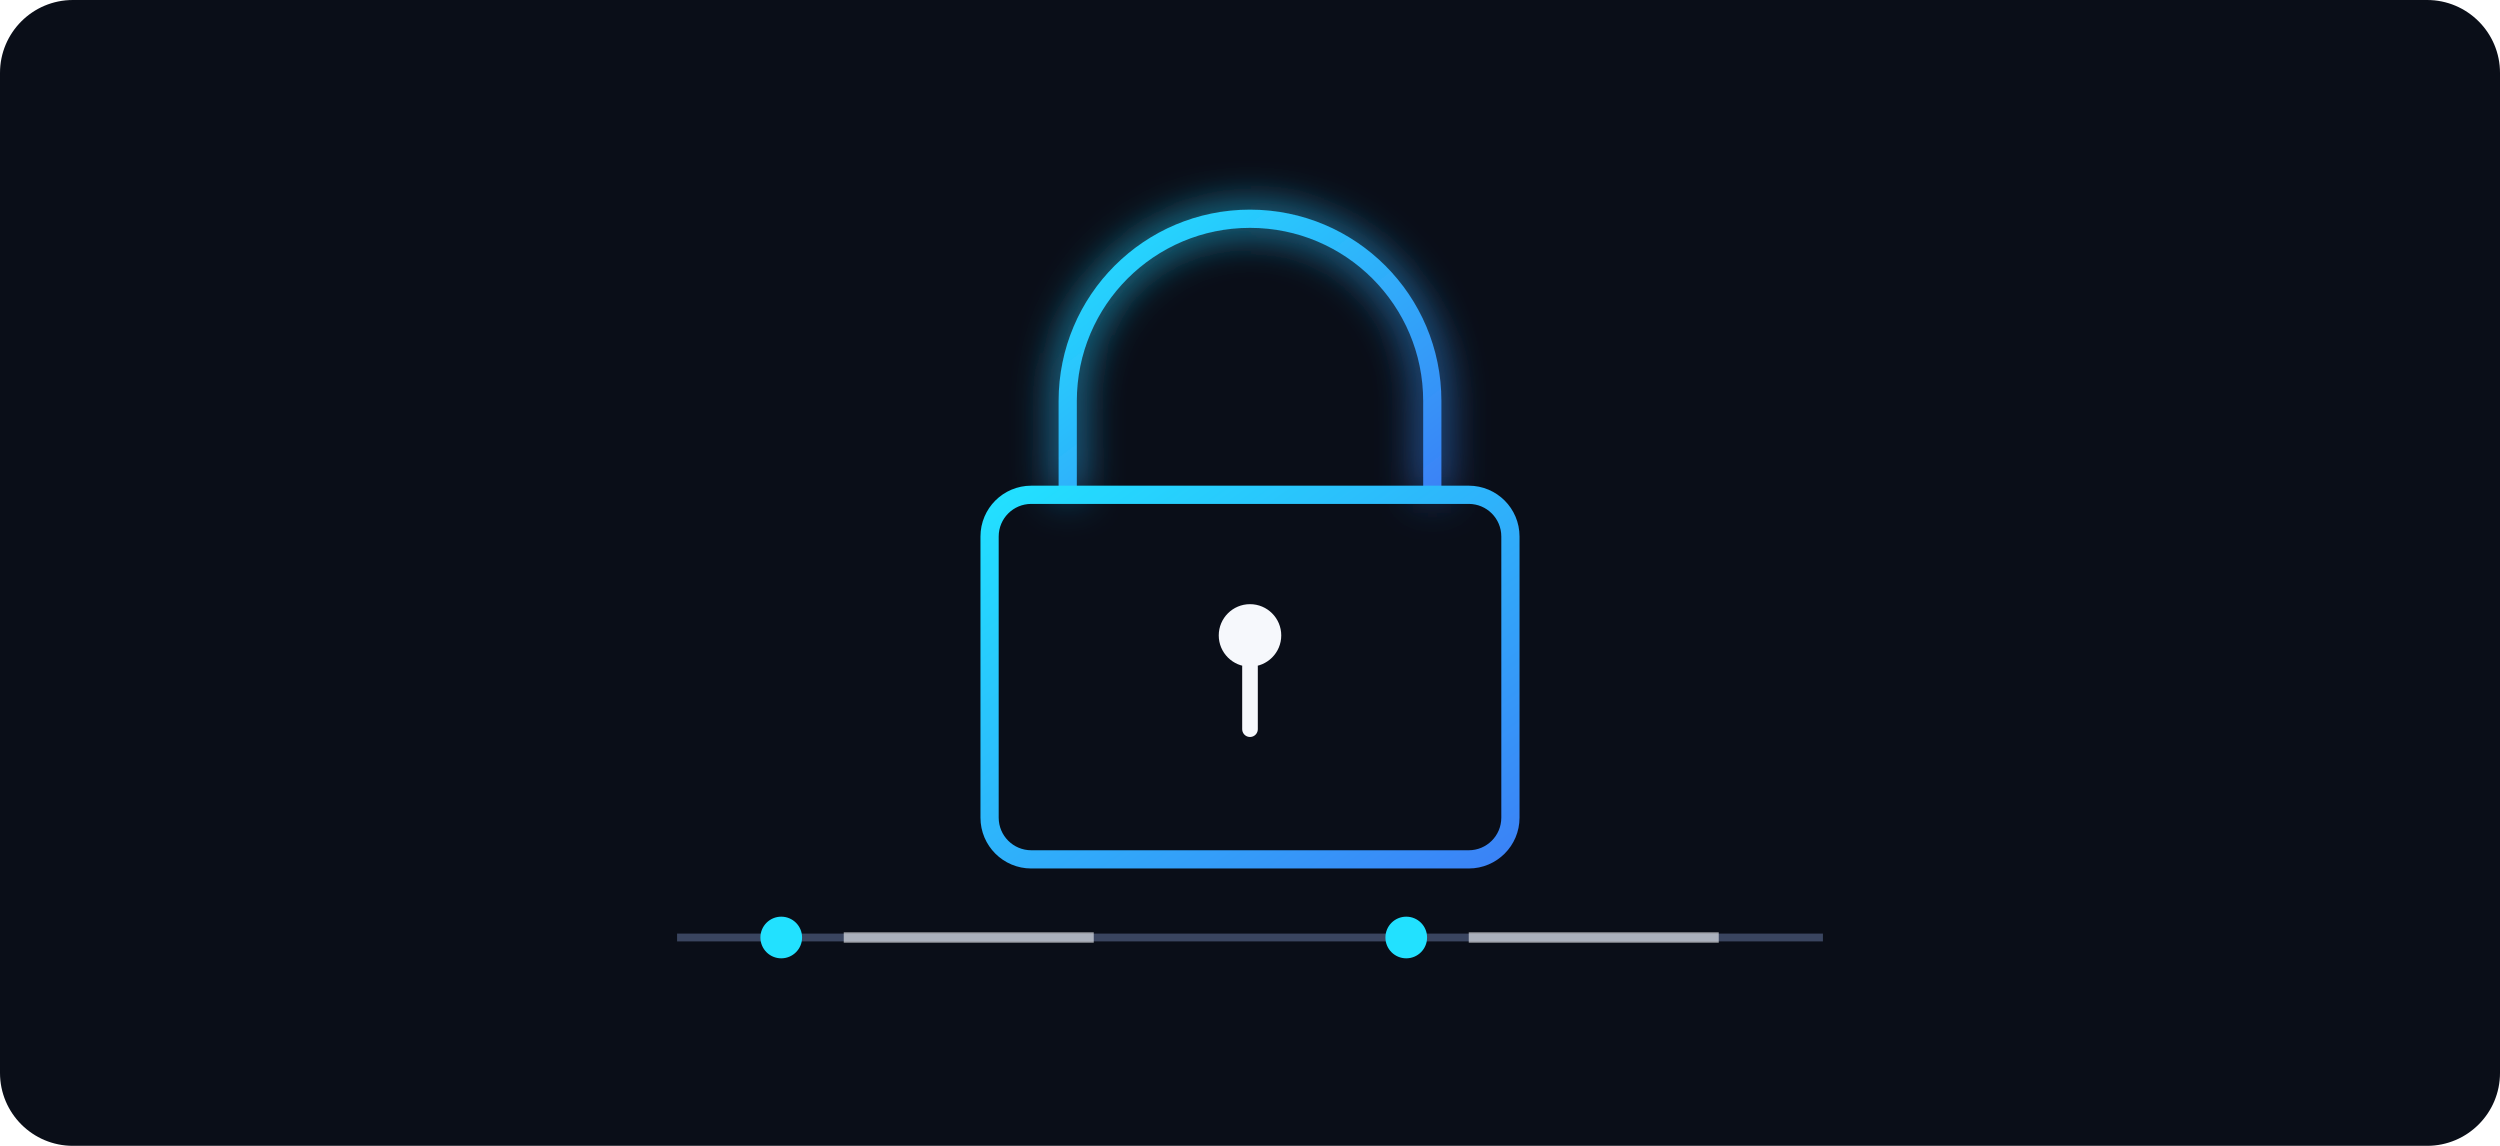
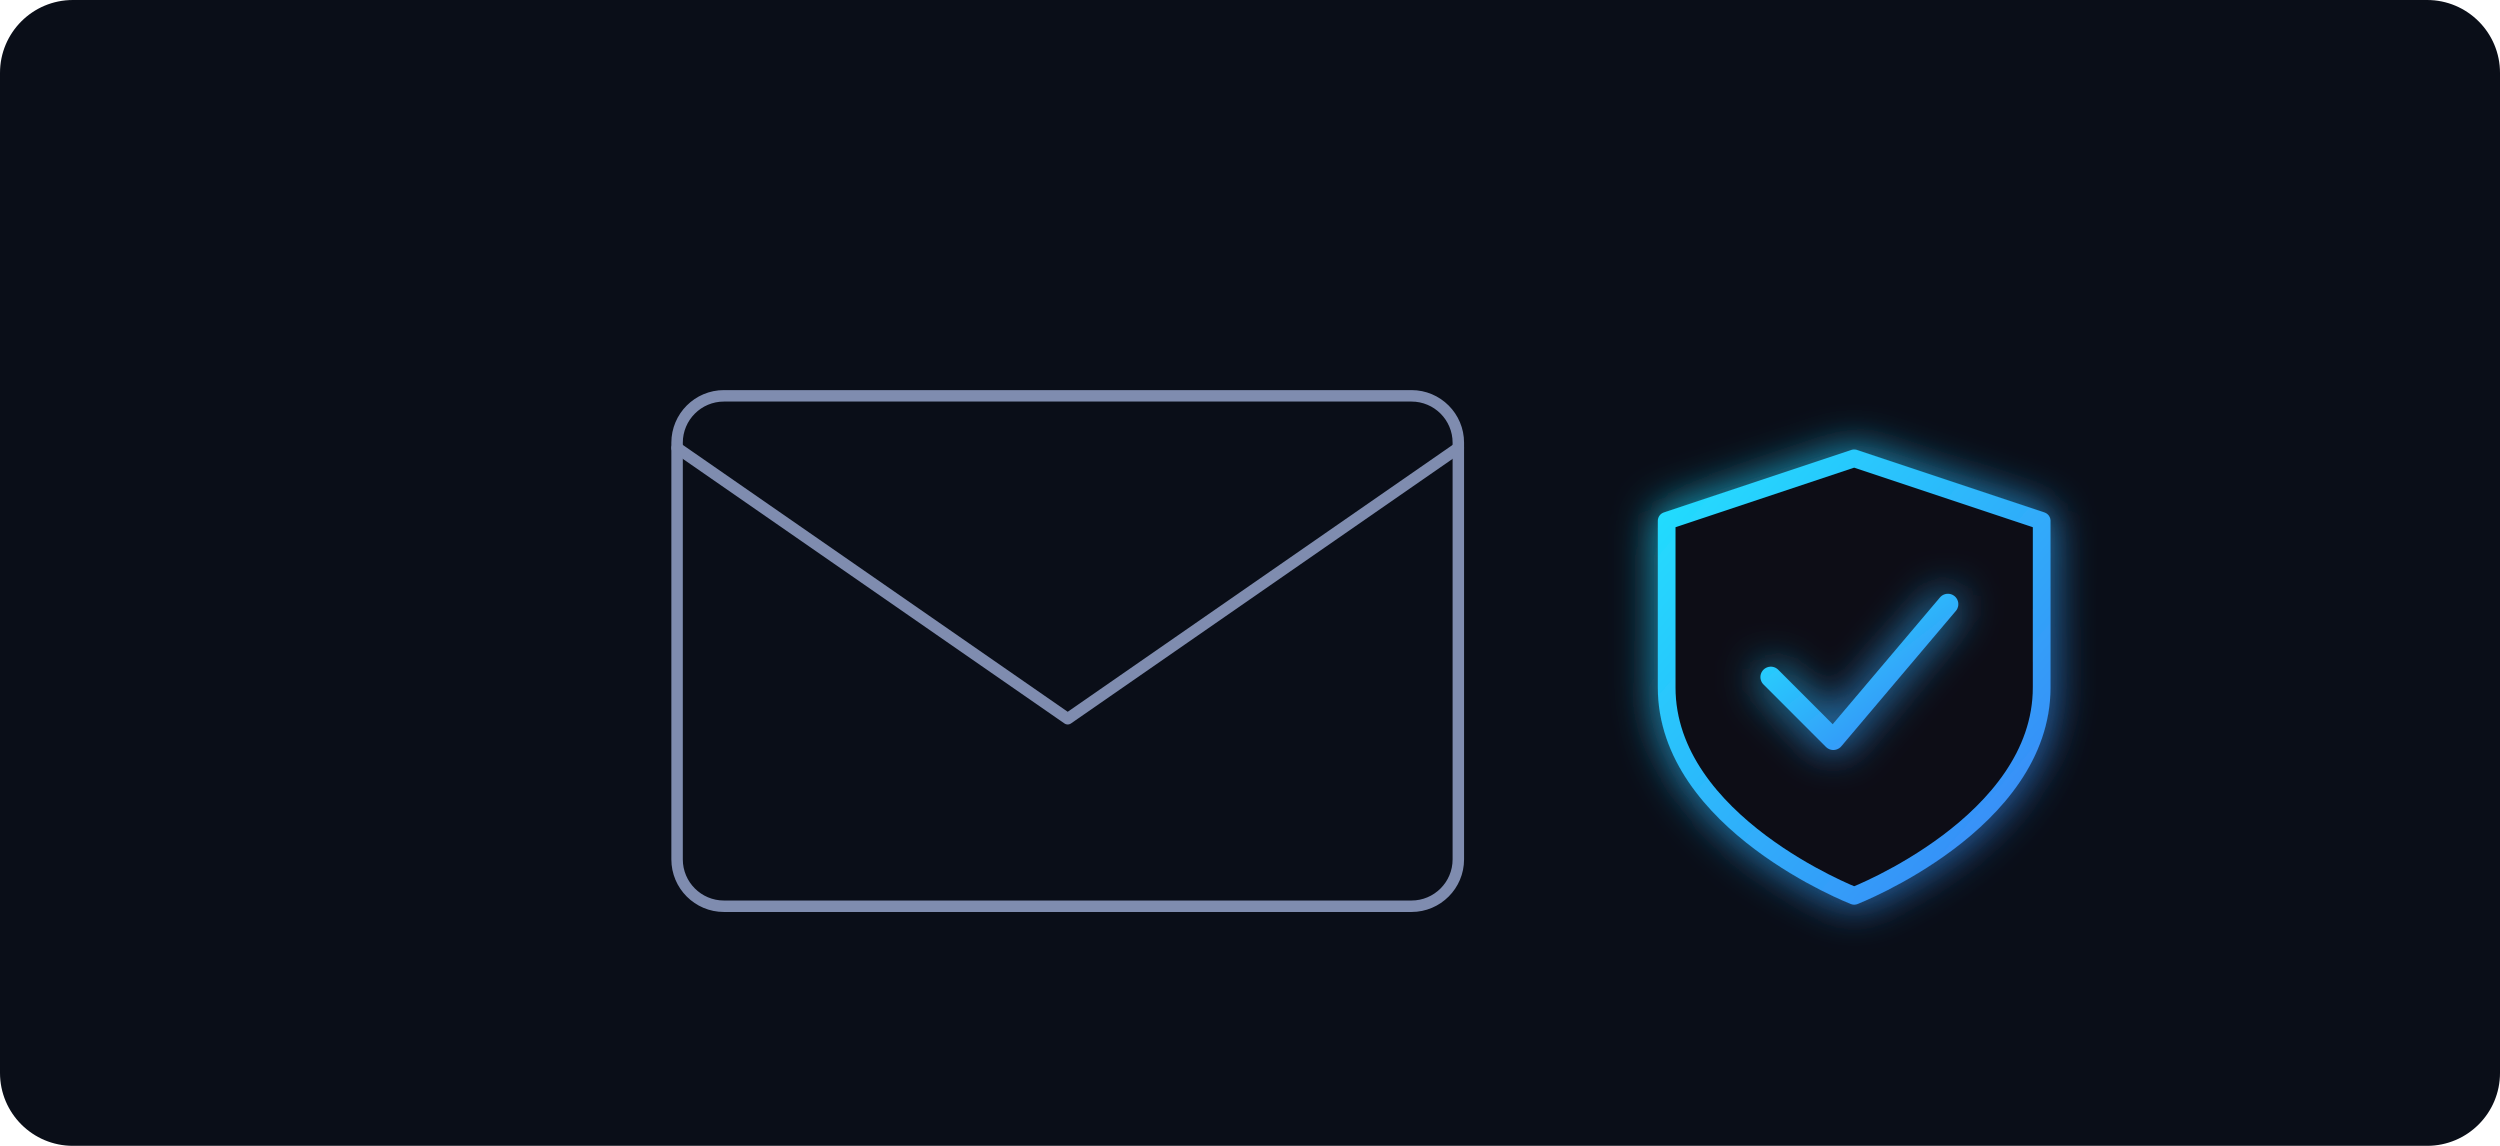
<svg xmlns="http://www.w3.org/2000/svg" viewBox="0 0 480 220">
  <defs>
-     <linearGradient id="grad-spambug-2" x1="0" y1="0" x2="1" y2="1">
+     <linearGradient id="grad-s5" x1="0" y1="0" x2="1" y2="1">
      <stop offset="0%" stop-color="#22e1ff" />
      <stop offset="100%" stop-color="#3b82f6" />
    </linearGradient>
-     <filter id="glow-spambug-2" x="-60%" y="-60%" width="220%" height="220%">
+     <filter id="glow-s5" x="-60%" y="-60%" width="220%" height="220%">
      <feGaussianBlur stdDeviation="4" result="blur" />
      <feMerge>
        <feMergeNode in="blur" />
        <feMergeNode in="SourceGraphic" />
      </feMerge>
    </filter>
  </defs>
  <rect x="0" y="0" width="480" height="220" rx="14" fill="#0a0e18" />
-   <path d="M205 95 v-18 a35 35 0 0 1 70 0 v18" fill="none" stroke="url(#grad-spambug-2)" stroke-width="3.5" filter="url(#glow-spambug-2)" />
-   <rect x="190" y="95" width="100" height="70" rx="8" fill="none" stroke="url(#grad-spambug-2)" stroke-width="3.5" />
-   <circle cx="240" cy="122" r="6" fill="#f6f8fc" />
-   <line x1="240" y1="128" x2="240" y2="140" stroke="#f6f8fc" stroke-width="3" stroke-linecap="round" />
-   <line x1="130" y1="180" x2="350" y2="180" stroke="#3a4560" stroke-width="1.5" />
-   <circle cx="150" cy="180" r="4" fill="#22e1ff" />
-   <line x1="162" y1="180" x2="210" y2="180" stroke="#f6f8fc" stroke-width="2" opacity="0.6" />
-   <circle cx="270" cy="180" r="4" fill="#22e1ff" />
-   <line x1="282" y1="180" x2="330" y2="180" stroke="#f6f8fc" stroke-width="2" opacity="0.6" />
+   <rect x="130" y="76" width="150" height="98" rx="9" fill="#0a0e18" stroke="#7f8caf" stroke-width="2.2" />
+   <path d="M 130 86 L 205 138 L 280 86" fill="none" stroke="#7f8caf" stroke-width="2.2" stroke-linecap="round" stroke-linejoin="round" />
+   <path d="M 320 100 L 356 88 L 392 100 V 132 C 392 158 356 172 356 172 C 356 172 320 158 320 132 Z" fill="#0a0e18" stroke="url(#grad-s5)" stroke-width="3.4" stroke-linejoin="round" filter="url(#glow-s5)" />
+   <path d="M 340 130 L 352 142 L 374 116" fill="none" stroke="url(#grad-s5)" stroke-width="4" stroke-linecap="round" stroke-linejoin="round" filter="url(#glow-s5)" />
</svg>
